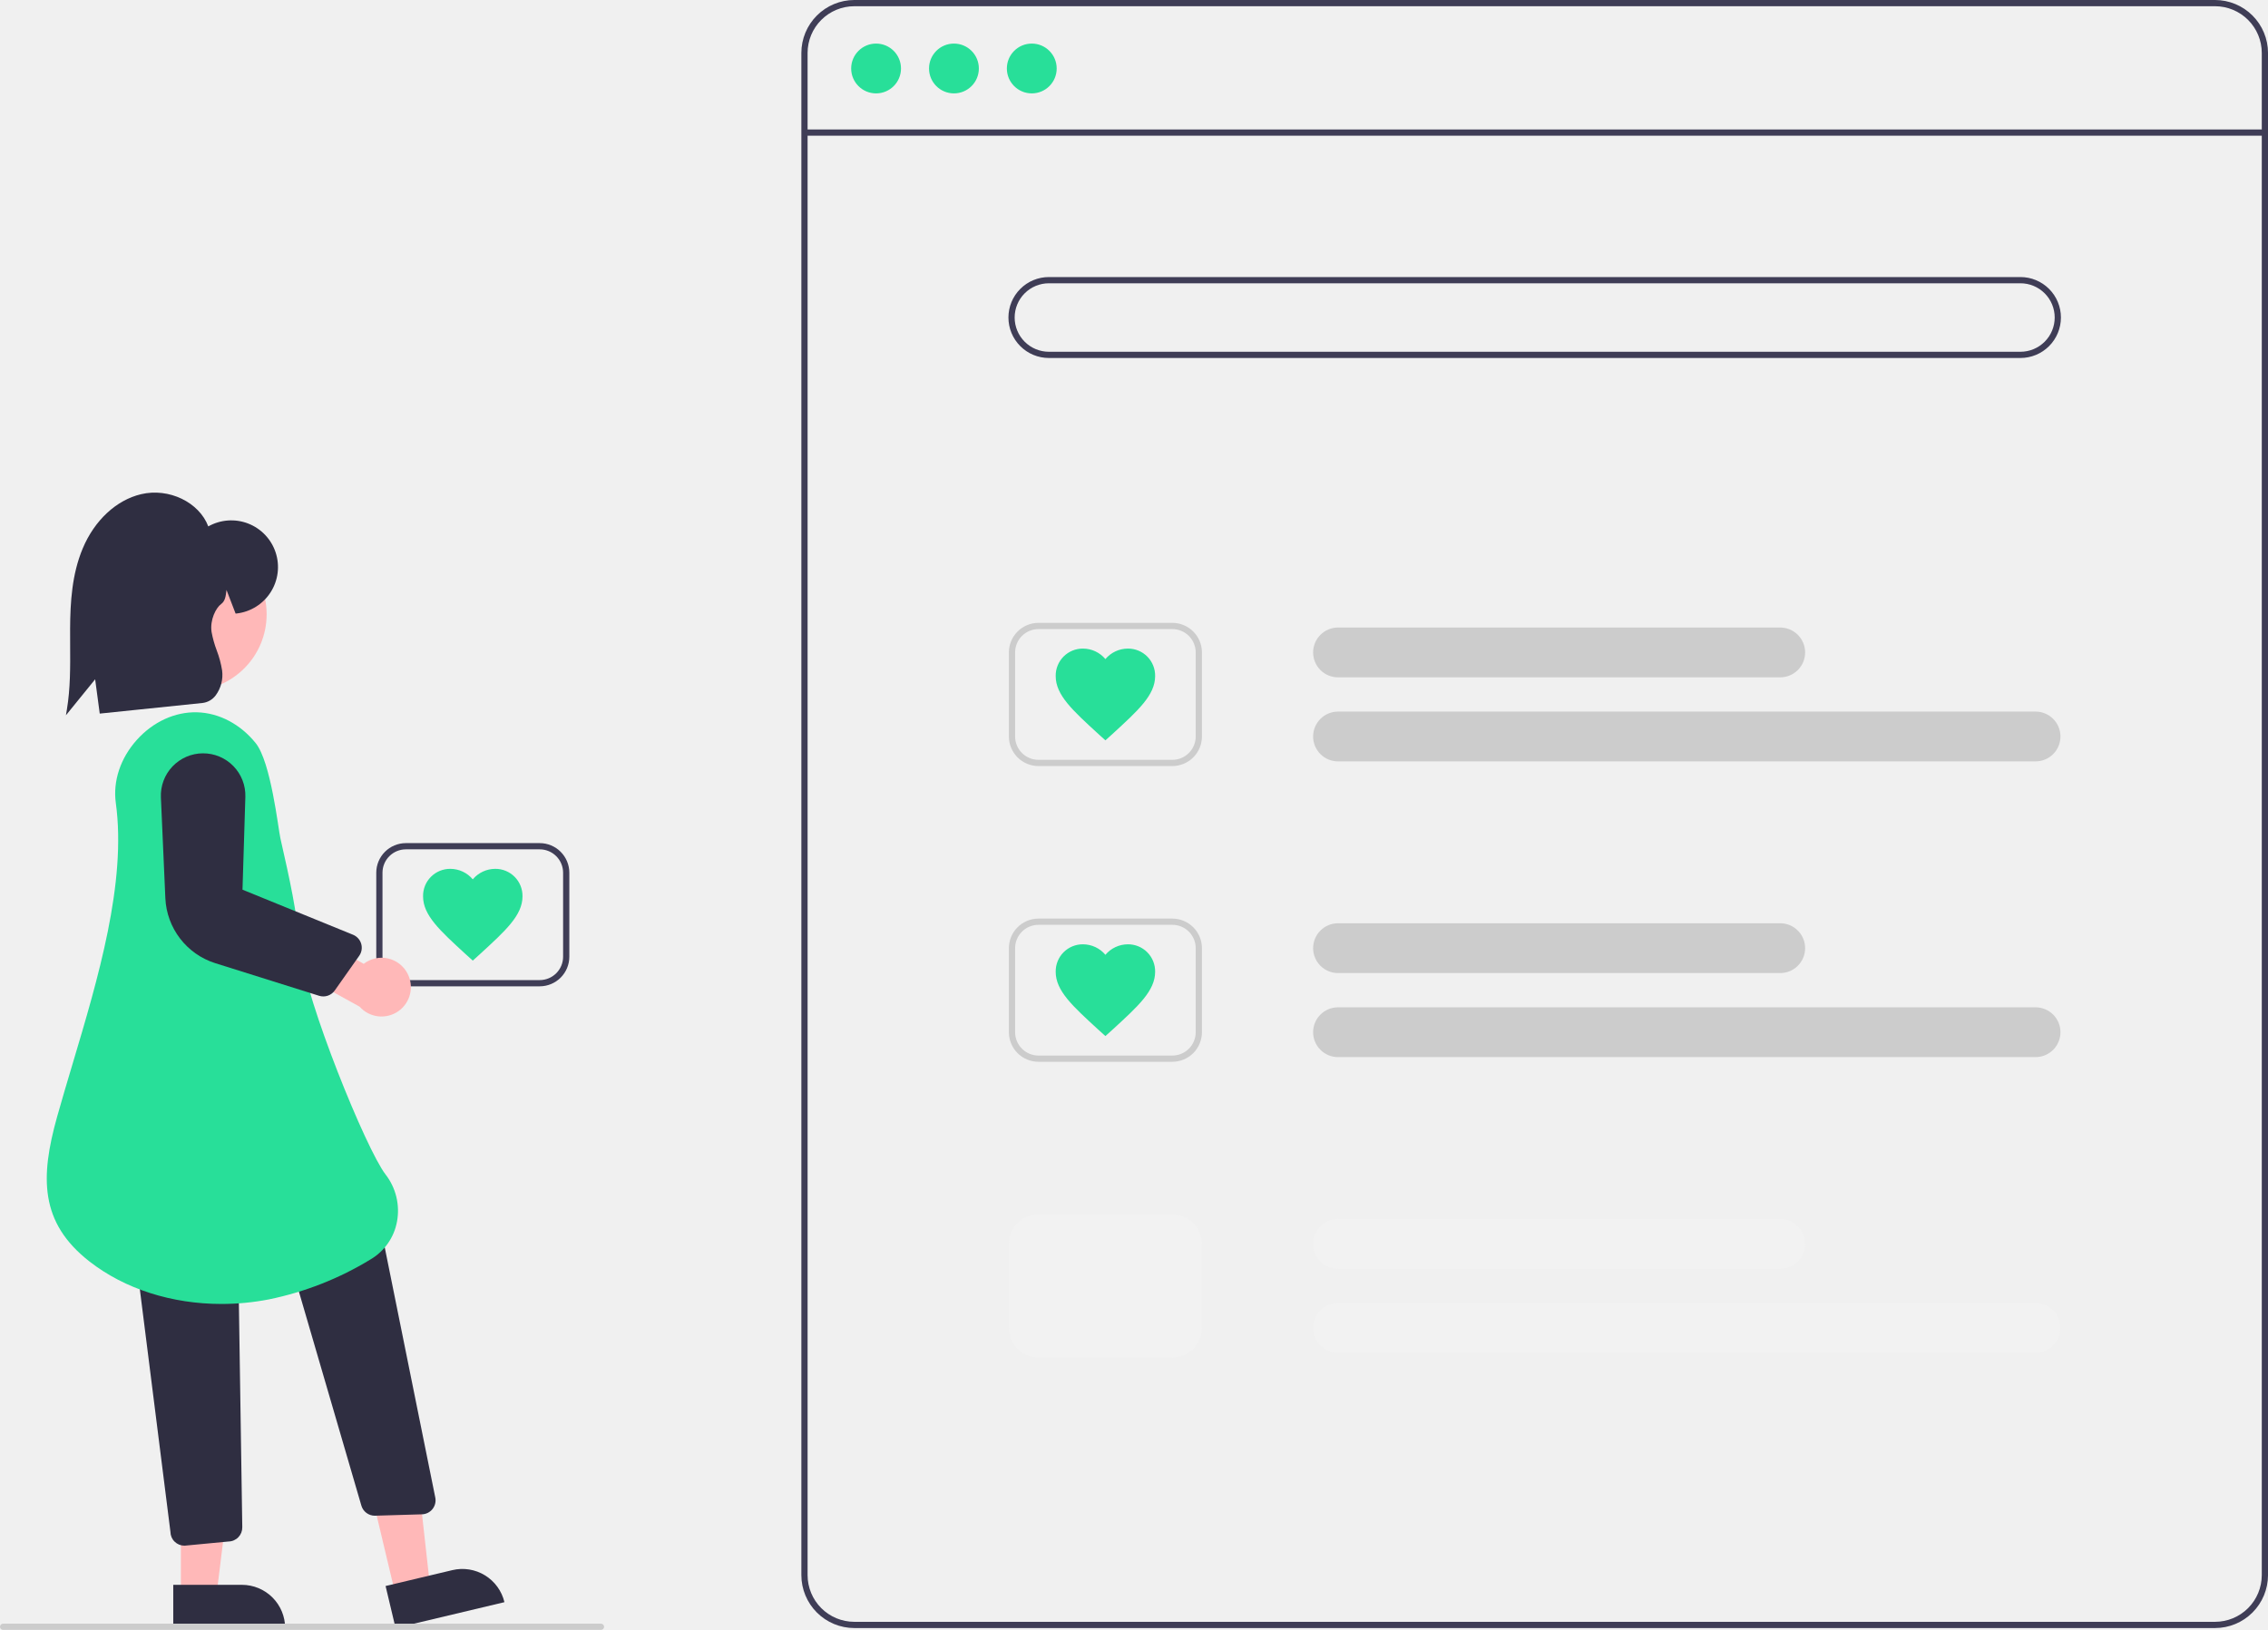
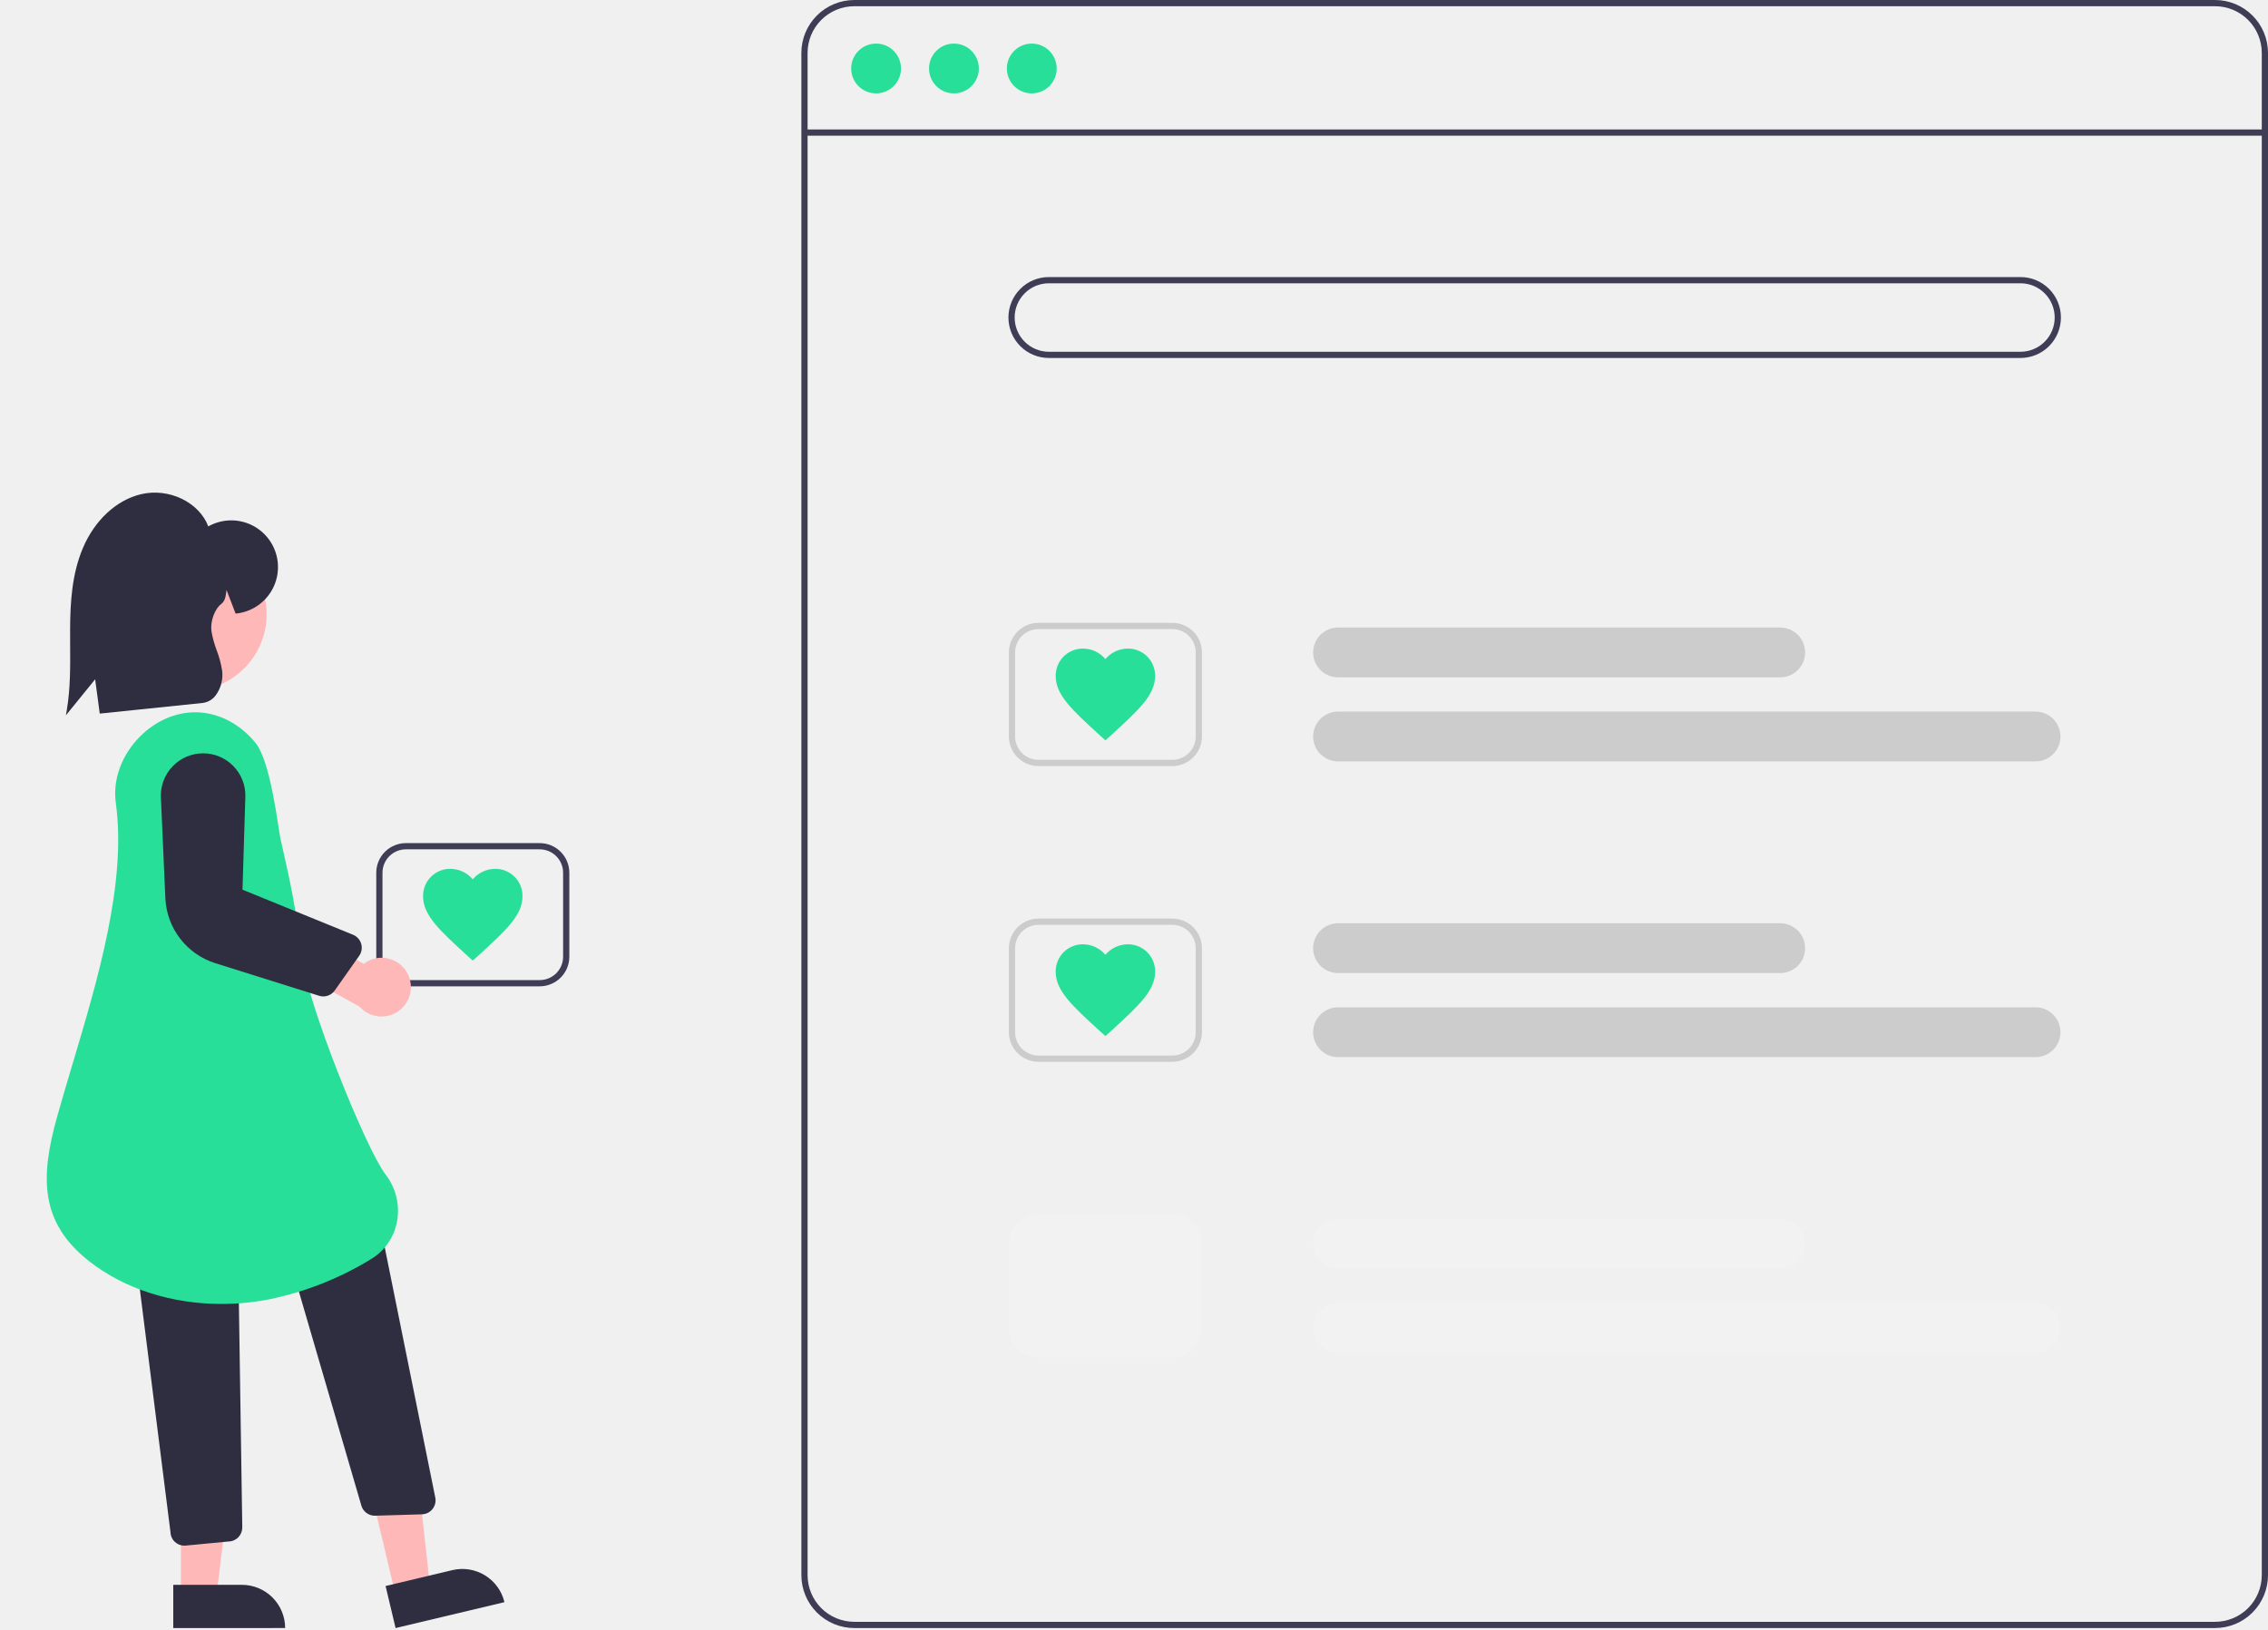
<svg xmlns="http://www.w3.org/2000/svg" width="224" height="161" viewBox="0 0 224 161" fill="none">
  <g clip-path="url(#clip0)">
    <path d="M218.772 160.818H84.375C82.989 160.817 81.66 160.266 80.68 159.286C79.699 158.306 79.148 156.977 79.147 155.591V5.227C79.148 3.841 79.699 2.513 80.68 1.533C81.66 0.553 82.989 0.002 84.375 0H218.772C220.159 0.002 221.487 0.553 222.468 1.533C223.448 2.513 223.999 3.841 224.001 5.227V155.591C223.999 156.977 223.448 158.306 222.468 159.286C221.487 160.266 220.159 160.817 218.772 160.818ZM84.375 0.615C83.152 0.616 81.979 1.103 81.114 1.967C80.249 2.832 79.763 4.005 79.762 5.227V155.591C79.763 156.814 80.249 157.986 81.114 158.851C81.979 159.716 83.152 160.202 84.375 160.203H218.772C219.995 160.202 221.168 159.716 222.033 158.851C222.898 157.986 223.384 156.814 223.386 155.591V5.227C223.384 4.005 222.898 2.832 222.033 1.967C221.168 1.103 219.995 0.616 218.772 0.615H84.375Z" fill="#3F3D56" />
    <path d="M223.692 12.789H79.453V13.404H223.692V12.789Z" fill="#3F3D56" />
    <path d="M86.527 9.225C87.886 9.225 88.987 8.123 88.987 6.765C88.987 5.406 87.886 4.305 86.527 4.305C85.168 4.305 84.066 5.406 84.066 6.765C84.066 8.123 85.168 9.225 86.527 9.225Z" fill="#28DF99" />
    <path d="M94.216 9.225C95.575 9.225 96.677 8.123 96.677 6.765C96.677 5.406 95.575 4.305 94.216 4.305C92.857 4.305 91.756 5.406 91.756 6.765C91.756 8.123 92.857 9.225 94.216 9.225Z" fill="#28DF99" />
    <path d="M101.904 9.225C103.263 9.225 104.364 8.123 104.364 6.765C104.364 5.406 103.263 4.305 101.904 4.305C100.545 4.305 99.443 5.406 99.443 6.765C99.443 8.123 100.545 9.225 101.904 9.225Z" fill="#28DF99" />
    <path d="M199.55 35.362H103.596C102.535 35.362 101.518 34.941 100.769 34.191C100.019 33.441 99.598 32.424 99.598 31.364C99.598 30.304 100.019 29.287 100.769 28.538C101.518 27.788 102.535 27.367 103.596 27.367H199.55C200.61 27.367 201.627 27.788 202.377 28.538C203.127 29.287 203.548 30.304 203.548 31.364C203.548 32.424 203.127 33.441 202.377 34.191C201.627 34.941 200.61 35.362 199.55 35.362ZM103.596 27.982C102.699 27.982 101.838 28.338 101.204 28.973C100.569 29.607 100.213 30.467 100.213 31.364C100.213 32.261 100.569 33.122 101.204 33.756C101.838 34.39 102.699 34.747 103.596 34.747H199.55C200.447 34.747 201.308 34.39 201.942 33.756C202.577 33.122 202.933 32.261 202.933 31.364C202.933 30.467 202.577 29.607 201.942 28.973C201.308 28.338 200.447 27.982 199.55 27.982H103.596Z" fill="#3F3D56" />
    <path d="M175.823 66.907H132.152C131.499 66.907 130.873 66.648 130.412 66.187C129.951 65.726 129.691 65.1 129.691 64.448C129.691 63.795 129.951 63.169 130.412 62.708C130.873 62.247 131.499 61.987 132.152 61.987H175.823C176.476 61.987 177.102 62.247 177.563 62.708C178.024 63.169 178.284 63.795 178.284 64.448C178.284 65.1 178.024 65.726 177.563 66.187C177.102 66.648 176.476 66.907 175.823 66.907Z" fill="#CCCCCC" />
    <path d="M201.042 75.21H132.152C131.499 75.21 130.873 74.951 130.412 74.489C129.951 74.028 129.691 73.402 129.691 72.75C129.691 72.097 129.951 71.472 130.412 71.01C130.873 70.549 131.499 70.29 132.152 70.29H201.042C201.695 70.29 202.32 70.549 202.782 71.01C203.243 71.472 203.502 72.097 203.502 72.75C203.502 73.402 203.243 74.028 202.782 74.489C202.32 74.951 201.695 75.21 201.042 75.21Z" fill="#CCCCCC" />
    <path d="M115.789 75.671H102.564C101.79 75.67 101.047 75.362 100.499 74.814C99.952 74.267 99.644 73.524 99.643 72.75V64.447C99.644 63.673 99.952 62.93 100.499 62.383C101.047 61.835 101.79 61.527 102.564 61.526H115.789C116.563 61.527 117.306 61.835 117.854 62.383C118.401 62.93 118.71 63.673 118.71 64.447V72.75C118.71 73.524 118.401 74.267 117.854 74.814C117.306 75.362 116.563 75.67 115.789 75.671ZM102.564 62.141C101.953 62.142 101.366 62.385 100.934 62.817C100.502 63.25 100.258 63.836 100.258 64.447V72.75C100.258 73.361 100.502 73.947 100.934 74.38C101.366 74.812 101.953 75.055 102.564 75.056H115.789C116.4 75.055 116.987 74.812 117.419 74.38C117.851 73.947 118.095 73.361 118.095 72.75V64.447C118.095 63.836 117.851 63.25 117.419 62.817C116.987 62.385 116.4 62.142 115.789 62.141H102.564Z" fill="#CCCCCC" />
    <path d="M175.823 96.119H132.152C131.499 96.119 130.873 95.86 130.412 95.399C129.951 94.937 129.691 94.312 129.691 93.659C129.691 93.007 129.951 92.381 130.412 91.92C130.873 91.459 131.499 91.199 132.152 91.199H175.823C176.476 91.199 177.102 91.459 177.563 91.92C178.024 92.381 178.284 93.007 178.284 93.659C178.284 94.312 178.024 94.937 177.563 95.399C177.102 95.86 176.476 96.119 175.823 96.119Z" fill="#CCCCCC" />
    <path d="M201.042 104.421H132.152C131.499 104.421 130.873 104.162 130.412 103.701C129.951 103.24 129.691 102.614 129.691 101.962C129.691 101.309 129.951 100.683 130.412 100.222C130.873 99.761 131.499 99.502 132.152 99.502H201.042C201.695 99.502 202.32 99.761 202.782 100.222C203.243 100.683 203.502 101.309 203.502 101.962C203.502 102.614 203.243 103.24 202.782 103.701C202.32 104.162 201.695 104.421 201.042 104.421Z" fill="#CCCCCC" />
    <path d="M115.789 104.883H102.564C101.79 104.882 101.047 104.574 100.499 104.026C99.952 103.478 99.644 102.736 99.643 101.962V93.659C99.644 92.885 99.952 92.142 100.499 91.595C101.047 91.047 101.79 90.739 102.564 90.738H115.789C116.563 90.739 117.306 91.047 117.854 91.595C118.401 92.142 118.71 92.885 118.71 93.659V101.962C118.71 102.736 118.401 103.478 117.854 104.026C117.306 104.574 116.563 104.882 115.789 104.883ZM102.564 91.353C101.953 91.354 101.366 91.597 100.934 92.029C100.502 92.462 100.258 93.048 100.258 93.659V101.962C100.258 102.573 100.502 103.159 100.934 103.591C101.366 104.024 101.953 104.267 102.564 104.268H115.789C116.4 104.267 116.987 104.024 117.419 103.591C117.851 103.159 118.095 102.573 118.095 101.962V93.659C118.095 93.048 117.851 92.462 117.419 92.029C116.987 91.597 116.4 91.354 115.789 91.353H102.564Z" fill="#CCCCCC" />
    <path d="M175.823 125.331H132.152C131.499 125.331 130.873 125.072 130.412 124.61C129.951 124.149 129.691 123.523 129.691 122.871C129.691 122.219 129.951 121.593 130.412 121.132C130.873 120.67 131.499 120.411 132.152 120.411H175.823C176.476 120.411 177.102 120.67 177.563 121.132C178.024 121.593 178.284 122.219 178.284 122.871C178.284 123.523 178.024 124.149 177.563 124.61C177.102 125.072 176.476 125.331 175.823 125.331Z" fill="#F2F2F2" />
    <path d="M201.042 133.633H132.152C131.499 133.633 130.873 133.374 130.412 132.913C129.951 132.451 129.691 131.826 129.691 131.173C129.691 130.521 129.951 129.895 130.412 129.434C130.873 128.972 131.499 128.713 132.152 128.713H201.042C201.695 128.713 202.32 128.972 202.782 129.434C203.243 129.895 203.502 130.521 203.502 131.173C203.502 131.826 203.243 132.451 202.782 132.913C202.32 133.374 201.695 133.633 201.042 133.633Z" fill="#F2F2F2" />
    <path d="M115.789 134.094H102.564C101.79 134.094 101.047 133.786 100.499 133.238C99.952 132.69 99.644 131.948 99.643 131.173V122.871C99.644 122.097 99.952 121.354 100.499 120.806C101.047 120.259 101.79 119.951 102.564 119.95H115.789C116.563 119.951 117.306 120.259 117.854 120.806C118.401 121.354 118.71 122.097 118.71 122.871V131.173C118.71 131.948 118.401 132.69 117.854 133.238C117.306 133.786 116.563 134.094 115.789 134.094Z" fill="#F2F2F2" />
    <path d="M109.176 73.131L108.464 72.488C105.936 70.167 104.266 68.66 104.266 66.783C104.26 66.426 104.325 66.072 104.459 65.74C104.592 65.409 104.79 65.108 105.042 64.854C105.294 64.601 105.594 64.401 105.925 64.266C106.255 64.13 106.61 64.063 106.967 64.067C107.388 64.069 107.804 64.163 108.186 64.342C108.567 64.521 108.905 64.781 109.176 65.104C109.447 64.781 109.785 64.521 110.167 64.342C110.549 64.163 110.965 64.069 111.386 64.067C111.743 64.063 112.098 64.13 112.428 64.266C112.759 64.401 113.059 64.601 113.311 64.854C113.563 65.108 113.761 65.409 113.894 65.74C114.028 66.072 114.093 66.426 114.087 66.783C114.087 68.66 112.417 70.167 109.889 72.488L109.176 73.131Z" fill="#28DF99" />
    <path d="M109.176 102.342L108.464 101.7C105.936 99.379 104.266 97.872 104.266 95.995C104.26 95.638 104.325 95.283 104.459 94.952C104.592 94.621 104.79 94.319 105.042 94.066C105.294 93.813 105.594 93.612 105.925 93.477C106.255 93.342 106.61 93.274 106.967 93.278C107.388 93.281 107.804 93.375 108.186 93.554C108.567 93.733 108.905 93.993 109.176 94.316C109.447 93.993 109.785 93.733 110.167 93.554C110.549 93.375 110.965 93.281 111.386 93.278C111.743 93.274 112.098 93.342 112.428 93.477C112.759 93.612 113.059 93.813 113.311 94.066C113.563 94.319 113.761 94.621 113.894 94.952C114.028 95.283 114.093 95.638 114.087 95.995C114.087 97.872 112.417 99.379 109.889 101.7L109.176 102.342Z" fill="#28DF99" />
    <path d="M53.308 97.428H40.084C39.309 97.427 38.567 97.119 38.019 96.572C37.471 96.024 37.163 95.281 37.162 94.507V86.205C37.163 85.43 37.471 84.688 38.019 84.14C38.567 83.592 39.309 83.284 40.084 83.283H53.308C54.083 83.284 54.825 83.592 55.373 84.14C55.921 84.688 56.229 85.43 56.23 86.205V94.507C56.229 95.281 55.921 96.024 55.373 96.572C54.825 97.119 54.083 97.427 53.308 97.428ZM40.084 83.898C39.472 83.899 38.886 84.142 38.453 84.575C38.021 85.007 37.778 85.593 37.777 86.205V94.507C37.778 95.118 38.021 95.704 38.453 96.137C38.886 96.569 39.472 96.812 40.084 96.813H53.308C53.92 96.812 54.506 96.569 54.938 96.137C55.371 95.704 55.614 95.118 55.615 94.507V86.205C55.614 85.593 55.371 85.007 54.938 84.575C54.506 84.142 53.92 83.899 53.308 83.898H40.084Z" fill="#3F3D56" />
    <path d="M46.694 94.888L45.982 94.246C43.453 91.924 41.784 90.417 41.784 88.541C41.777 88.183 41.843 87.829 41.976 87.497C42.109 87.166 42.308 86.865 42.56 86.612C42.812 86.358 43.112 86.158 43.442 86.023C43.773 85.887 44.127 85.82 44.484 85.824C44.906 85.826 45.322 85.92 45.703 86.099C46.085 86.278 46.423 86.538 46.694 86.861C46.965 86.538 47.303 86.278 47.685 86.099C48.066 85.92 48.482 85.826 48.904 85.824C49.261 85.82 49.615 85.887 49.946 86.023C50.277 86.158 50.577 86.358 50.828 86.612C51.08 86.865 51.279 87.166 51.412 87.497C51.545 87.829 51.611 88.183 51.605 88.541C51.605 90.418 49.935 91.924 47.406 94.246L46.694 94.888Z" fill="#28DF99" />
    <path d="M39.049 157.469L42.469 156.655L40.959 143.077L35.91 144.277L39.049 157.469Z" fill="#FFB8B8" />
    <path d="M49.82 158.262L39.07 160.818L38.082 156.666L44.679 155.097C45.224 154.967 45.79 154.946 46.343 155.035C46.897 155.124 47.428 155.321 47.905 155.615C48.383 155.909 48.797 156.294 49.126 156.748C49.455 157.202 49.691 157.716 49.82 158.262Z" fill="#2F2E41" />
    <path d="M35.691 148.725L28.262 123.269L37.545 120.967L42.991 147.927C43.031 148.124 43.027 148.328 42.98 148.524C42.933 148.72 42.844 148.903 42.719 149.061C42.593 149.219 42.435 149.347 42.255 149.438C42.075 149.528 41.877 149.578 41.676 149.584L37.06 149.721C37.046 149.721 37.033 149.722 37.019 149.722C36.719 149.722 36.428 149.624 36.189 149.445C35.949 149.265 35.774 149.013 35.691 148.725Z" fill="#2F2E41" />
    <path d="M17.866 157.554L21.382 157.554L23.055 143.995L17.865 143.995L17.866 157.554Z" fill="#FFB8B8" />
    <path d="M28.162 160.817L17.112 160.818L17.112 156.55L23.892 156.549C25.025 156.549 26.111 156.999 26.911 157.799C27.712 158.6 28.162 159.685 28.162 160.817Z" fill="#2F2E41" />
    <path d="M17.248 152.286C17.118 152.161 17.015 152.011 16.944 151.846C16.873 151.681 16.836 151.503 16.834 151.323L13.631 125.929C13.63 125.563 13.773 125.211 14.031 124.95C14.288 124.69 14.638 124.542 15.005 124.539L22.155 124.487H22.165C22.528 124.488 22.876 124.631 23.135 124.886C23.393 125.14 23.542 125.486 23.549 125.849L23.929 150.865C23.934 151.23 23.795 151.583 23.542 151.846C23.289 152.109 22.942 152.261 22.577 152.269L18.236 152.682C18.23 152.682 18.223 152.682 18.216 152.682C17.854 152.683 17.506 152.54 17.248 152.286Z" fill="#2F2E41" />
    <path d="M18.78 68.235C22.952 68.235 26.334 64.854 26.334 60.683C26.334 56.512 22.952 53.131 18.78 53.131C14.608 53.131 11.227 56.512 11.227 60.683C11.227 64.854 14.608 68.235 18.78 68.235Z" fill="#FFB8B8" />
    <path d="M8.83 124.603C3.915 120.763 3.967 116.284 5.644 110.301C6.116 108.616 6.626 106.908 7.166 105.099C9.674 96.697 12.517 87.174 11.438 79.311L11.59 79.29L11.438 79.311C11.142 77.157 11.896 74.891 13.505 73.096C15.114 71.299 17.28 70.304 19.457 70.36C21.631 70.418 23.744 71.529 25.256 73.408C26.76 75.278 27.478 81.854 27.691 82.796C28.668 87.121 29.257 89.732 29.68 93.897C30.18 98.821 36.17 113.543 38.079 116.012C38.585 116.664 38.948 117.416 39.143 118.218C39.338 119.02 39.361 119.854 39.21 120.665C39.069 121.437 38.764 122.17 38.315 122.814C37.867 123.458 37.285 123.997 36.609 124.397C33.512 126.29 30.108 127.629 26.551 128.355C25.008 128.654 23.439 128.805 21.868 128.805C16.991 128.805 12.331 127.338 8.83 124.603Z" fill="#28DF99" />
    <path d="M40.241 96.15C40.045 95.776 39.77 95.45 39.435 95.195C39.1 94.939 38.712 94.76 38.3 94.67C37.889 94.581 37.462 94.582 37.051 94.675C36.639 94.768 36.254 94.95 35.92 95.208L30.196 91.942L27.363 94.936L35.511 99.434C35.982 99.965 36.631 100.305 37.336 100.39C38.041 100.474 38.752 100.297 39.335 99.892C39.918 99.487 40.332 98.883 40.499 98.193C40.666 97.503 40.574 96.776 40.241 96.15V96.15Z" fill="#FFB8B8" />
    <path d="M31.515 98.363L21.256 95.141C19.878 94.705 18.668 93.857 17.788 92.712C16.907 91.567 16.399 90.179 16.332 88.736L15.891 78.77C15.866 78.21 15.954 77.65 16.151 77.124C16.348 76.598 16.648 76.118 17.035 75.711C17.422 75.304 17.886 74.98 18.401 74.757C18.916 74.533 19.471 74.416 20.032 74.413C20.594 74.409 21.15 74.518 21.668 74.734C22.186 74.951 22.655 75.269 23.047 75.671C23.439 76.072 23.746 76.549 23.95 77.072C24.154 77.594 24.25 78.153 24.233 78.714L23.95 87.883L34.869 92.335C35.062 92.414 35.234 92.535 35.373 92.69C35.513 92.844 35.616 93.028 35.674 93.228C35.733 93.428 35.745 93.638 35.711 93.844C35.677 94.049 35.597 94.244 35.477 94.414L33.061 97.841C32.892 98.081 32.651 98.261 32.373 98.355C32.095 98.449 31.794 98.452 31.515 98.363H31.515Z" fill="#2F2E41" />
    <path d="M6.607 70.081C6.953 68.011 6.94 65.866 6.928 63.791C6.924 63.228 6.921 62.665 6.924 62.103C6.94 59.491 7.103 56.723 8.17 54.175C9.333 51.401 11.485 49.398 13.928 48.818C16.682 48.162 19.671 49.611 20.571 51.998C21.166 51.663 21.827 51.463 22.509 51.414C23.19 51.365 23.874 51.468 24.511 51.715C25.147 51.962 25.721 52.347 26.191 52.843C26.661 53.339 27.015 53.933 27.227 54.582C27.439 55.231 27.505 55.919 27.419 56.597C27.333 57.274 27.098 57.924 26.73 58.5C26.363 59.076 25.872 59.562 25.293 59.925C24.715 60.288 24.063 60.518 23.384 60.599L23.269 60.609L22.369 58.27C22.364 58.311 22.359 58.353 22.354 58.395C22.297 58.88 22.237 59.381 21.837 59.67C21.337 60.032 20.715 61.222 20.896 62.428C21.01 63.044 21.179 63.65 21.401 64.236C21.649 64.88 21.828 65.547 21.937 66.228C22.052 67.101 21.823 67.984 21.3 68.692C21.145 68.899 20.949 69.072 20.725 69.201C20.501 69.329 20.253 69.411 19.996 69.44L9.851 70.489L9.398 67.101L6.512 70.655L6.607 70.081Z" fill="#2F2E41" />
-     <path d="M59.356 161H0.308C0.226 161 0.148 160.968 0.09 160.91C0.032 160.852 0 160.774 0 160.693C0 160.611 0.032 160.533 0.09 160.475C0.148 160.417 0.226 160.385 0.308 160.385H59.356C59.438 160.385 59.516 160.417 59.574 160.475C59.632 160.533 59.664 160.611 59.664 160.693C59.664 160.774 59.632 160.852 59.574 160.91C59.516 160.968 59.438 161 59.356 161Z" fill="#CCCCCC" />
  </g>
  <defs>
    <clipPath id="clip0">
      <rect width="224" height="161" fill="white" />
    </clipPath>
  </defs>
</svg>
